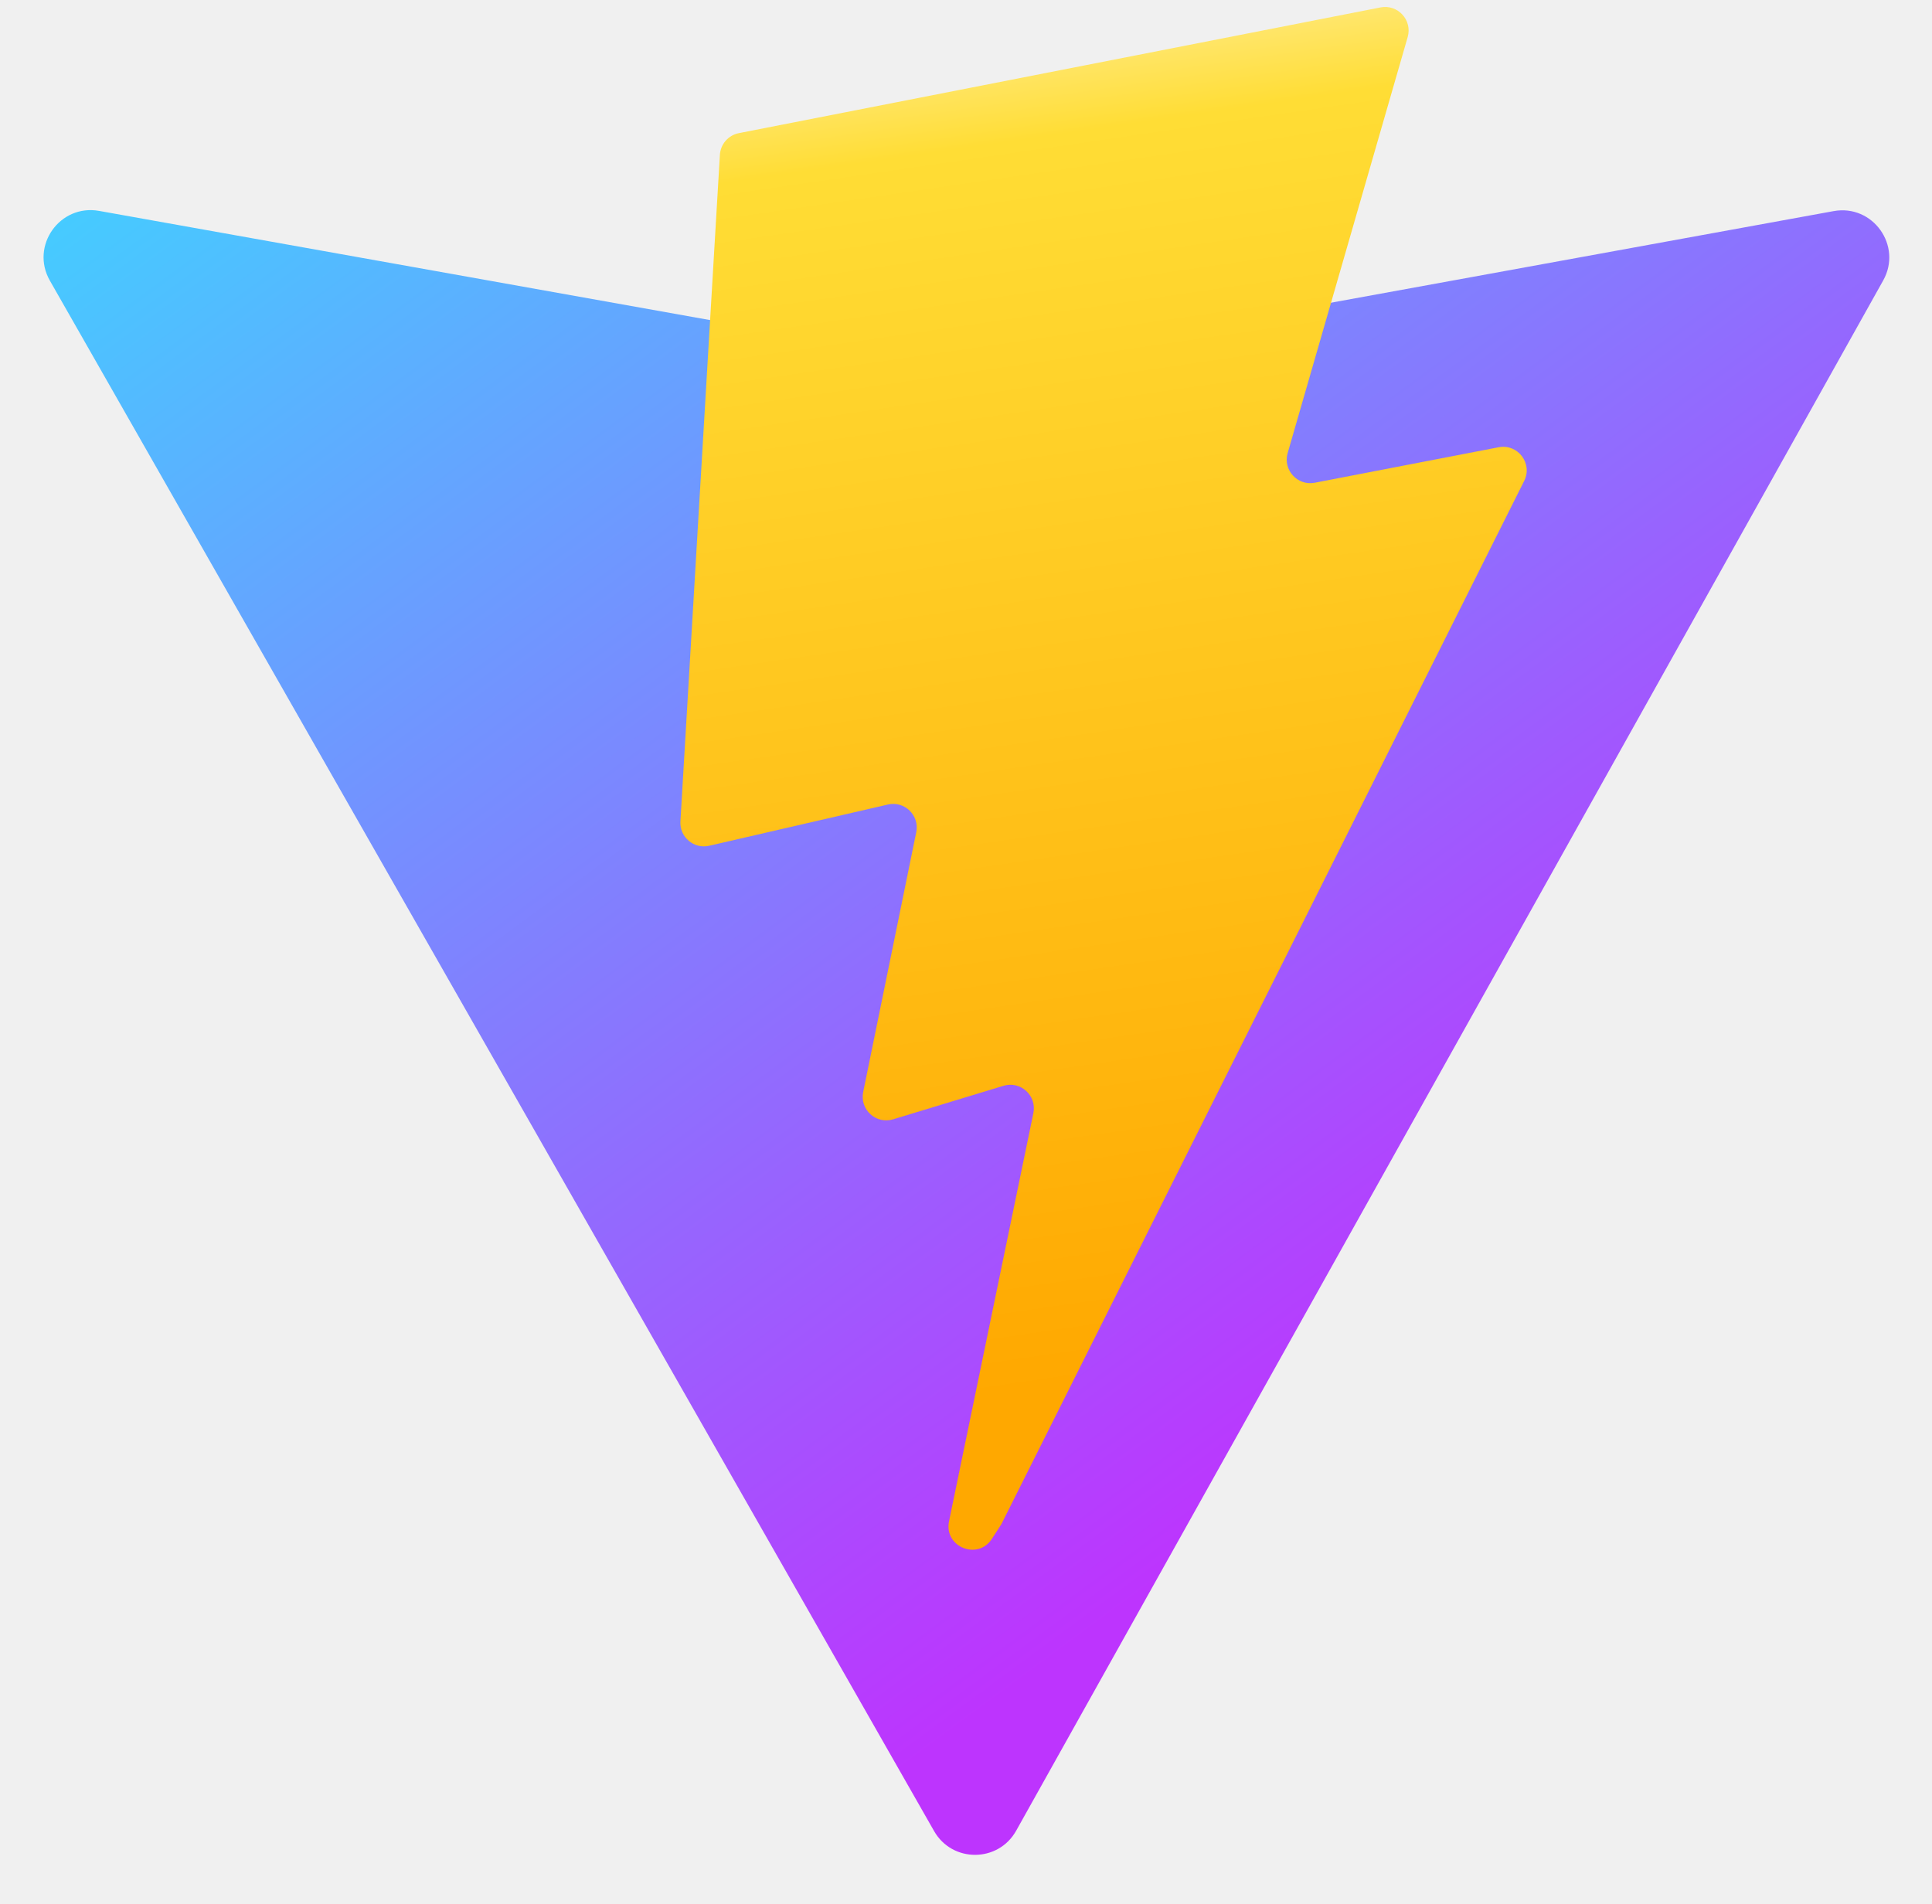
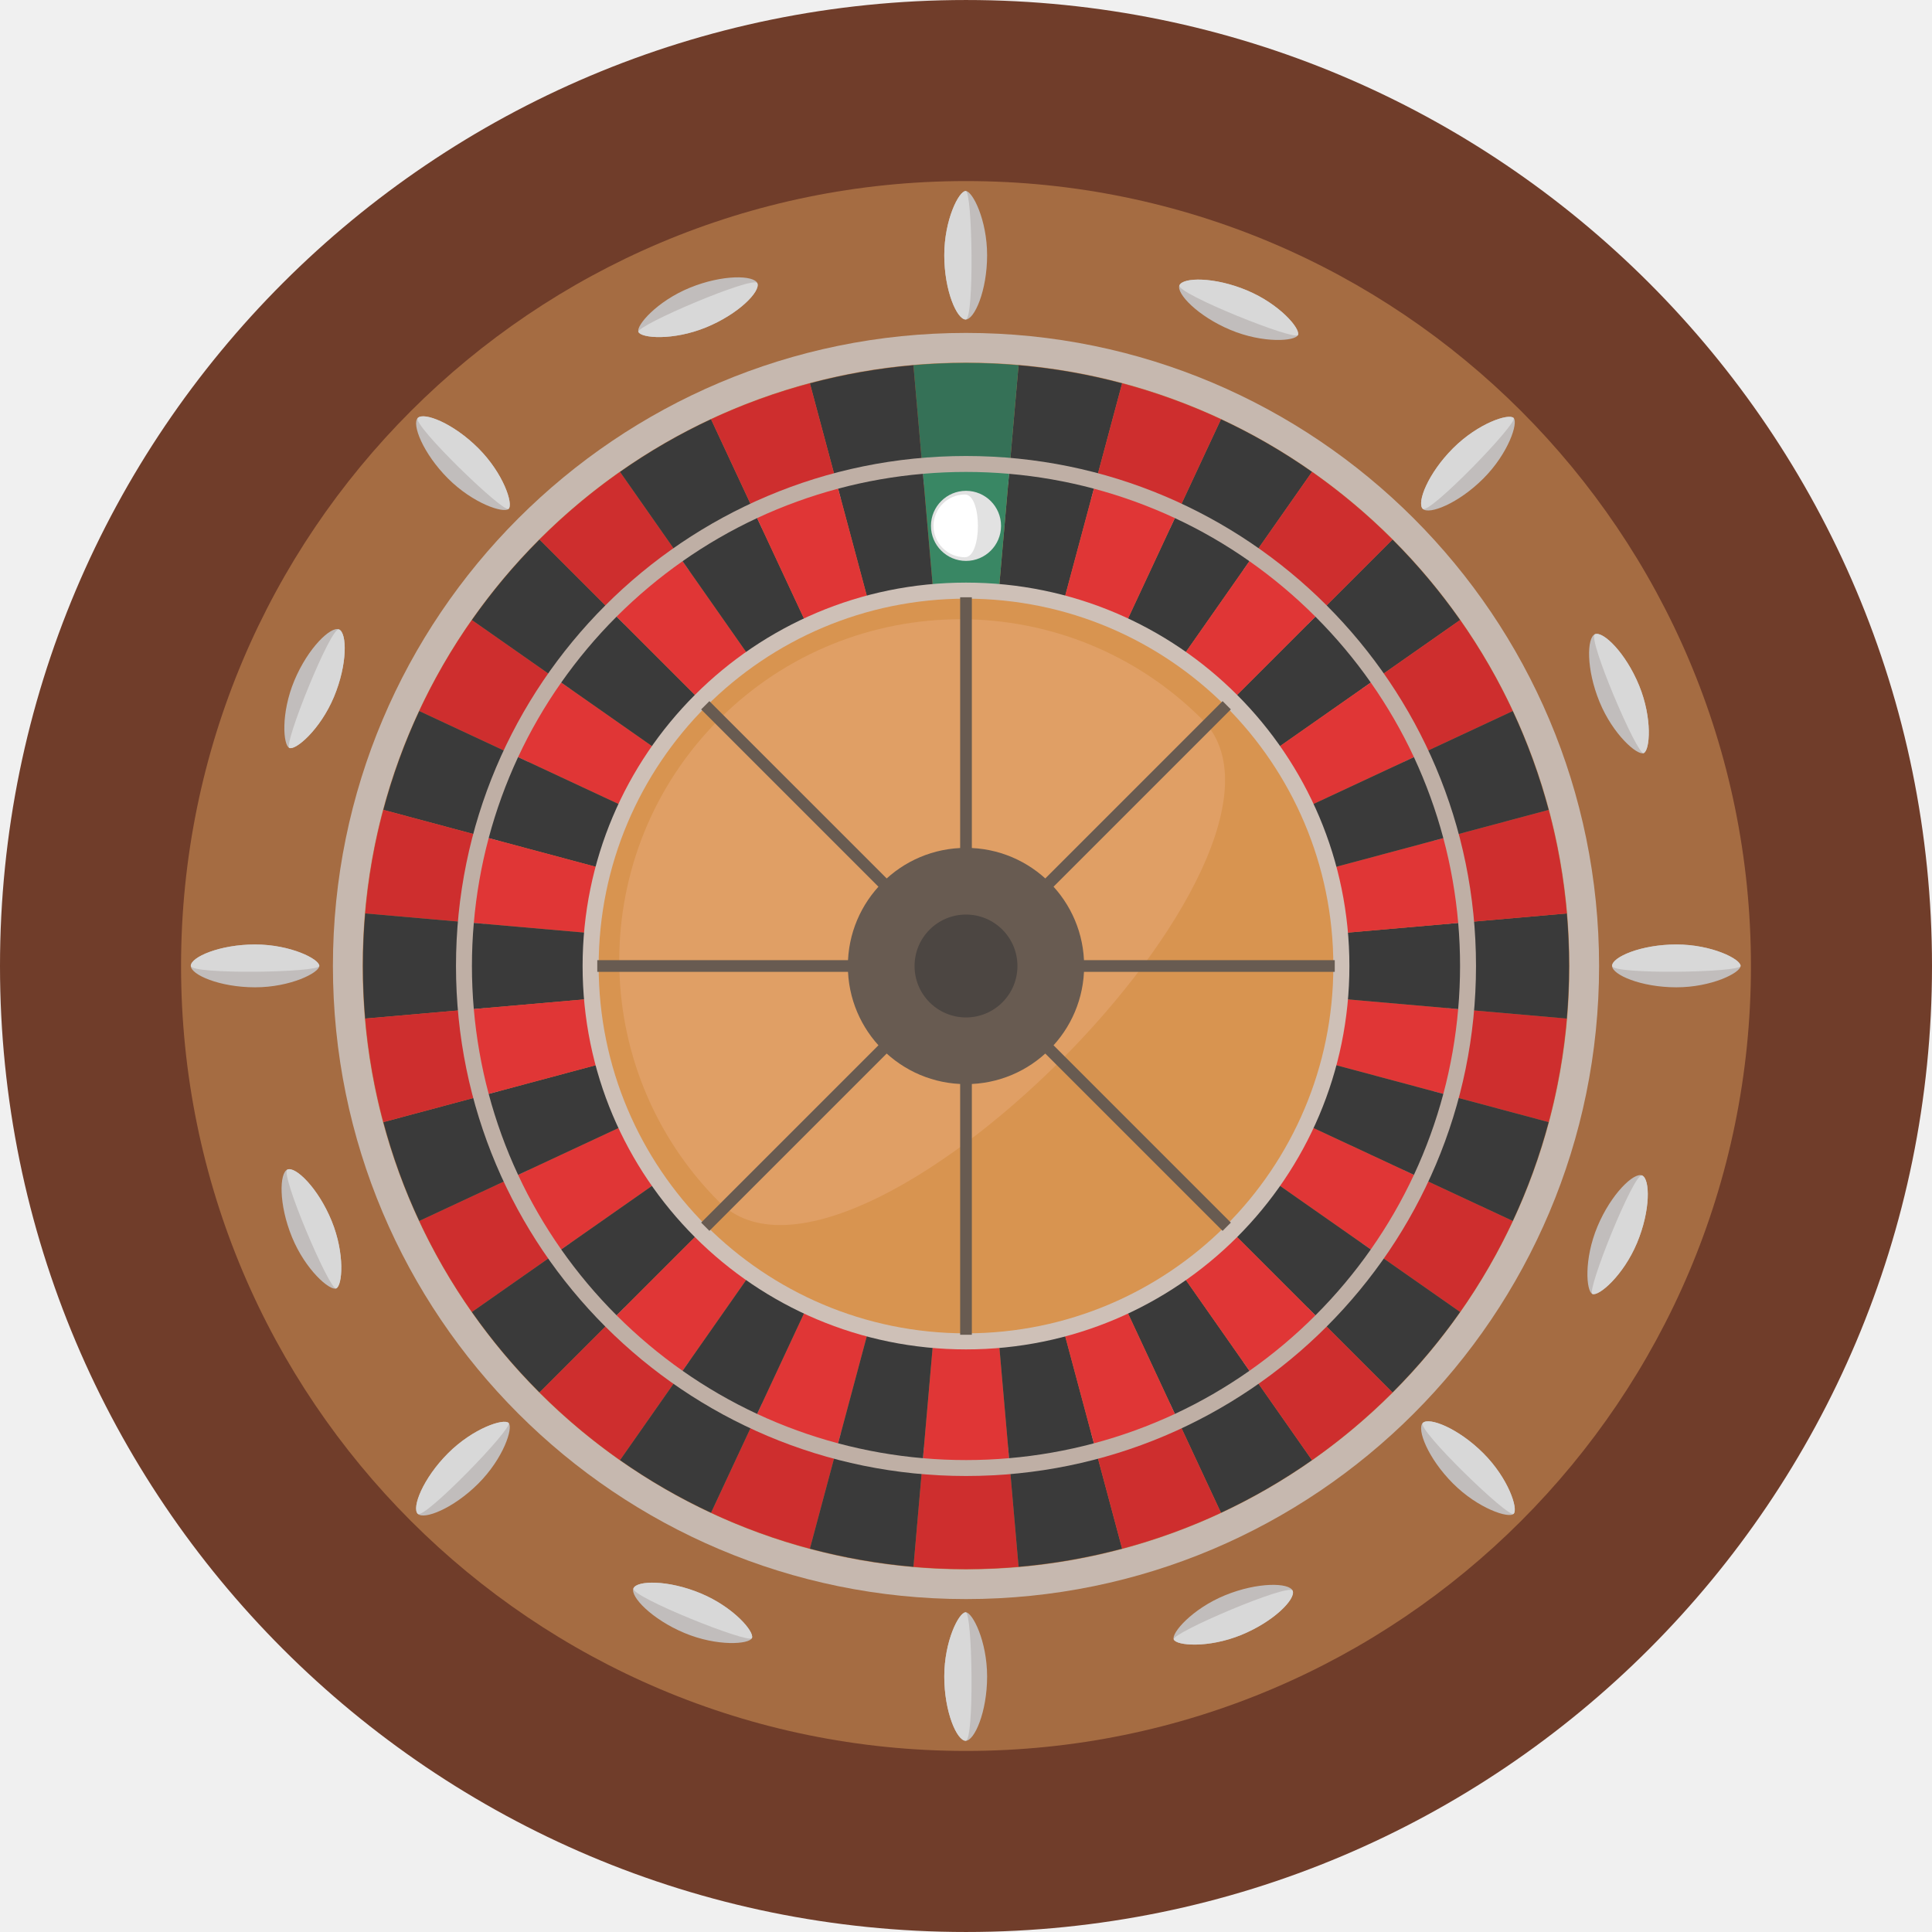
- <svg xmlns="http://www.w3.org/2000/svg" width="410" height="404" viewBox="0 0 410 404" fill="none">
-   <path d="M399.641 59.525L215.643 388.545C211.844 395.338 202.084 395.378 198.228 388.618L10.582 59.556C6.381 52.19 12.68 43.267 21.028 44.759L205.223 77.682C206.398 77.892 207.601 77.89 208.776 77.676L389.119 44.806C397.439 43.289 403.768 52.143 399.641 59.525Z" fill="url(#paint0_linear)" />
-   <path d="M292.965 1.574L156.801 28.255C154.563 28.694 152.906 30.59 152.771 32.866L144.395 174.33C144.198 177.662 147.258 180.248 150.51 179.498L188.42 170.749C191.967 169.931 195.172 173.055 194.443 176.622L183.18 231.775C182.422 235.487 185.907 238.661 189.532 237.56L212.947 230.446C216.577 229.344 220.065 232.527 219.297 236.242L201.398 322.875C200.278 328.294 207.486 331.249 210.492 326.603L212.5 323.5L323.454 102.072C325.312 98.365 322.108 94.137 318.036 94.923L279.014 102.454C275.347 103.161 272.227 99.746 273.262 96.158L298.731 7.867C299.767 4.273 296.636 0.855 292.965 1.574Z" fill="url(#paint1_linear)" />
-   <defs>
-     <linearGradient id="paint0_linear" x1="6" y1="33" x2="235" y2="344" gradientUnits="userSpaceOnUse">
-       <stop stop-color="#41D1FF" />
-       <stop offset="1" stop-color="#BD34FE" />
-     </linearGradient>
-     <linearGradient id="paint1_linear" x1="194.651" y1="8.818" x2="236.076" y2="292.989" gradientUnits="userSpaceOnUse">
-       <stop stop-color="#FFEA83" />
-       <stop offset="0.083" stop-color="#FFDD35" />
-       <stop offset="1" stop-color="#FFA800" />
-     </linearGradient>
-   </defs>
+ <svg xmlns="http://www.w3.org/2000/svg" version="1.1" id="Layer_1" x="0px" y="0px" viewBox="0 0 496.158 496.158" style="enable-background:new 0 0 496.158 496.158;" xml:space="preserve">
+   <path style="fill:#703D2A;" d="M248.082,0.003C111.07,0.003,0,111.063,0,248.085c0,137.001,111.07,248.07,248.082,248.07  c137.006,0,248.076-111.069,248.076-248.07C496.158,111.062,385.088,0.003,248.082,0.003z" />
+   <path style="fill:#A56C42;" d="M248.081,46.5c-111.332,0-201.584,90.244-201.584,201.583c0,111.323,90.252,201.575,201.584,201.575  c111.327,0,201.579-90.251,201.579-201.575C449.661,136.744,359.408,46.5,248.081,46.5z" />
+   <path style="fill:#C6B8AF;" d="M248.081,85.497c-89.793,0-162.585,72.785-162.585,162.585c0,89.787,72.792,162.578,162.585,162.578  c89.79,0,162.582-72.792,162.582-162.578C410.662,158.283,337.871,85.497,248.081,85.497z" />
+   <path style="fill:#BA7C49;" d="M248.081,93.121c-85.583,0-154.961,69.372-154.961,154.961c0,85.576,69.378,154.954,154.961,154.954  c85.579,0,154.958-69.378,154.958-154.954C403.038,162.494,333.66,93.121,248.081,93.121z" />
+   <path style="fill:#CE2E2E;" d="M121.184,159.225c-5.245,7.464-9.749,15.297-13.521,23.375l140.417,65.479L121.184,159.225z" />
+   <g>
+     <path style="fill:#3A3A3A;" d="M107.662,182.6c-3.834,8.234-6.908,16.725-9.217,25.384l149.635,40.095L107.662,182.6z" />
+     <path style="fill:#3A3A3A;" d="M138.553,138.551c-6.495,6.491-12.27,13.414-17.369,20.674l126.896,88.854L138.553,138.551z" />
+   </g>
+   <g>
+     <path style="fill:#CE2E2E;" d="M98.445,207.984c-2.333,8.736-3.884,17.634-4.658,26.594l154.293,13.501L98.445,207.984z" />
+     <path style="fill:#CE2E2E;" d="M159.226,121.185c-7.264,5.098-14.185,10.882-20.673,17.366L248.08,248.079L159.226,121.185z" />
+     <path style="fill:#CE2E2E;" d="M121.184,336.933l126.884-88.846l-140.397,65.47C111.435,321.643,115.945,329.462,121.184,336.933z    M248.076,248.081l-0.008,0.005l0.012-0.005H248.076z" />
+   </g>
+   <g>
+     <path style="fill:#3A3A3A;" d="M93.787,234.578c-0.788,8.98-0.779,18.017-0.004,27l154.297-13.499L93.787,234.578z" />
+     <path style="fill:#3A3A3A;" d="M98.448,288.172c2.311,8.658,5.38,17.161,9.224,25.385l140.409-65.476L98.448,288.172z" />
+   </g>
+   <path style="fill:#CE2E2E;" d="M93.783,261.578c0.778,8.957,2.331,17.858,4.665,26.594l149.632-40.091v-0.002L93.783,261.578z" />
+   <g>
+     <path style="fill:#3A3A3A;" d="M357.603,138.558L248.08,248.079l126.894-88.854C369.879,151.964,364.095,145.043,357.603,138.558z" />
+     <path style="fill:#3A3A3A;" d="M182.599,107.662c-8.083,3.773-15.904,8.277-23.373,13.522l88.854,126.895L182.599,107.662z" />
+     <path style="fill:#3A3A3A;" d="M261.578,93.785L248.08,248.079l40.093-149.634C279.44,96.11,270.535,94.561,261.578,93.785z" />
+     <path style="fill:#3A3A3A;" d="M313.555,107.667L248.08,248.079l88.854-126.896C329.468,115.943,321.642,111.429,313.555,107.667z" />
+   </g>
+   <g>
+     <path style="fill:#CE2E2E;" d="M336.934,121.183L248.08,248.079l109.523-109.521C351.119,132.069,344.189,126.283,336.934,121.183z   " />
+     <path style="fill:#CE2E2E;" d="M288.173,98.445L248.08,248.079l65.475-140.412C305.33,103.828,296.827,100.763,288.173,98.445z" />
+   </g>
+   <path style="fill:#3A3A3A;" d="M121.184,336.933c5.099,7.261,10.883,14.182,17.374,20.668l109.519-109.52L121.184,336.933z" />
+   <path style="fill:#357157;" d="M234.58,93.785l13.5,154.294l13.498-154.294C252.596,93.001,243.561,93.001,234.58,93.785z" />
+   <path style="fill:#3A3A3A;" d="M234.58,93.785c-8.952,0.777-17.86,2.325-26.595,4.661l40.095,149.633L234.58,93.785z" />
+   <g>
+     <path style="fill:#CE2E2E;" d="M207.985,98.445c-8.662,2.311-17.153,5.383-25.386,9.217l65.481,140.417L207.985,98.445z" />
+     <path style="fill:#CE2E2E;" d="M248.08,248.079l149.635,40.092c2.333-8.735,3.879-17.639,4.655-26.593L248.08,248.079z" />
+     <path style="fill:#CE2E2E;" d="M248.08,248.079l126.896,88.854c5.241-7.47,9.748-15.29,13.521-23.381L248.08,248.079z" />
+   </g>
+   <path style="fill:#3A3A3A;" d="M402.379,234.582L248.08,248.079l154.291,13.499C403.152,252.593,403.154,243.558,402.379,234.582z" />
+   <g>
+     <path style="fill:#CE2E2E;" d="M397.715,207.99L248.08,248.079l154.299-13.497C401.595,225.628,400.048,216.72,397.715,207.99z" />
+     <path style="fill:#CE2E2E;" d="M374.974,159.225L248.08,248.079l140.414-65.476C384.724,174.514,380.217,166.695,374.974,159.225z" />
+   </g>
+   <g>
+     <path style="fill:#3A3A3A;" d="M388.494,182.603L248.08,248.079l149.635-40.089C395.404,199.335,392.328,190.831,388.494,182.603z" />
+     <path style="fill:#3A3A3A;" d="M248.08,248.079l109.525,109.526c6.49-6.486,12.274-13.41,17.371-20.672L248.08,248.079z" />
+   </g>
+   <g>
+     <path style="fill:#CE2E2E;" d="M248.076,248.081l-109.519,109.52c6.486,6.493,13.412,12.276,20.669,17.38l88.854-126.9H248.076z" />
+     <path style="fill:#CE2E2E;" d="M248.08,248.079v0.002l-13.496,154.294c8.98,0.781,18.017,0.781,26.998-0.004L248.08,248.079z" />
+     <path style="fill:#CE2E2E;" d="M182.603,388.493c8.229,3.841,16.727,6.911,25.382,9.22l40.095-149.631v-0.003L182.603,388.493z" />
+   </g>
+   <g>
+     <path style="fill:#3A3A3A;" d="M207.985,397.713c8.737,2.33,17.643,3.889,26.599,4.663l13.496-154.294L207.985,397.713z" />
+     <path style="fill:#3A3A3A;" d="M182.603,388.493l65.474-140.407l-88.85,126.895C166.697,380.217,174.516,384.725,182.603,388.493z    M248.077,248.086l0.003-0.005v-0.002L248.077,248.086z" />
+     <path style="fill:#3A3A3A;" d="M248.08,248.079l13.502,154.292c8.959-0.772,17.855-2.329,26.591-4.659L248.08,248.079z" />
+     <path style="fill:#3A3A3A;" d="M248.08,248.079l65.475,140.414c8.087-3.769,15.908-8.276,23.377-13.516L248.08,248.079z" />
+   </g>
+   <g>
+     <path style="fill:#CE2E2E;" d="M248.08,248.079l88.852,126.898c7.263-5.097,14.187-10.883,20.673-17.372L248.08,248.079z" />
+     <path style="fill:#CE2E2E;" d="M248.08,248.079l40.093,149.634c8.662-2.313,17.153-5.378,25.382-9.22L248.08,248.079z" />
+   </g>
+   <path style="fill:#3A3A3A;" d="M248.08,248.079l140.418,65.473c3.83-8.226,6.906-16.721,9.217-25.381L248.08,248.079z" />
+   <path style="fill:#BFAFA5;" d="M248.08,117.105c-72.336,0-130.977,58.635-130.977,130.976c0,72.331,58.64,130.971,130.977,130.971  c72.333,0,130.974-58.64,130.974-130.971C379.054,175.741,320.414,117.105,248.08,117.105z" />
+   <path style="fill:#C6854A;" d="M248.08,123.984c-68.538,0-124.098,55.556-124.098,124.098c0,68.533,55.561,124.093,124.098,124.093  c68.535,0,124.095-55.561,124.095-124.093C372.176,179.539,316.615,123.984,248.08,123.984z" />
+   <path style="fill:#E03636;" d="M144.124,175.288c-4.297,6.114-7.987,12.531-11.077,19.149l115.033,53.642L144.124,175.288z" />
+   <g>
+     <path style="fill:#3A3A3A;" d="M133.047,194.438c-3.141,6.745-5.659,13.701-7.551,20.795l122.584,32.846L133.047,194.438z" />
+     <path style="fill:#3A3A3A;" d="M158.353,158.351c-5.32,5.317-10.052,10.989-14.229,16.937l103.956,72.791L158.353,158.351z" />
+   </g>
+   <g>
+     <path style="fill:#E03636;" d="M125.496,215.233c-1.911,7.157-3.182,14.446-3.815,21.786l126.399,11.06L125.496,215.233z" />
+     <path style="fill:#E03636;" d="M175.289,144.125c-5.951,4.176-11.621,8.915-16.936,14.226l89.727,89.728L175.289,144.125z" />
+     <path style="fill:#E03636;" d="M144.124,320.87l103.945-72.784L133.054,301.72C136.138,308.344,139.833,314.749,144.124,320.87z    M248.077,248.081l-0.007,0.005l0.01-0.005H248.077z" />
+   </g>
+   <g>
+     <path style="fill:#3A3A3A;" d="M121.681,237.019c-0.646,7.356-0.639,14.76-0.004,22.119l126.403-11.059L121.681,237.019z" />
+     <path style="fill:#3A3A3A;" d="M125.498,280.924c1.893,7.093,4.408,14.058,7.556,20.796l115.025-53.639L125.498,280.924z" />
+   </g>
+   <path style="fill:#E03636;" d="M121.677,259.138c0.638,7.337,1.91,14.629,3.821,21.787l122.582-32.843v-0.003L121.677,259.138z" />
+   <g>
+     <path style="fill:#3A3A3A;" d="M337.803,158.357l-89.723,89.722l103.954-72.791C347.86,169.34,343.121,163.67,337.803,158.357z" />
+     <path style="fill:#3A3A3A;" d="M194.436,133.047c-6.621,3.091-13.029,6.781-19.147,11.078l72.791,103.954L194.436,133.047z" />
+     <path style="fill:#3A3A3A;" d="M259.138,121.678L248.08,248.079l32.845-122.583C273.77,123.583,266.475,122.315,259.138,121.678z" />
+     <path style="fill:#3A3A3A;" d="M301.718,133.051L248.08,248.079l72.791-103.956C314.754,139.831,308.343,136.133,301.718,133.051z" />
+   </g>
+   <g>
+     <path style="fill:#E03636;" d="M320.871,144.123L248.08,248.079l89.723-89.722C332.491,153.041,326.814,148.302,320.871,144.123z" />
+     <path style="fill:#E03636;" d="M280.925,125.496L248.08,248.079l53.638-115.028C294.98,129.906,288.014,127.395,280.925,125.496z" />
+   </g>
+   <path style="fill:#3A3A3A;" d="M144.124,320.87c4.177,5.948,8.916,11.618,14.233,16.932l89.719-89.72L144.124,320.87z" />
+   <path style="fill:#398764;" d="M237.02,121.678l11.06,126.401l11.058-126.401C251.779,121.037,244.377,121.037,237.02,121.678z" />
+   <path style="fill:#3A3A3A;" d="M237.02,121.678c-7.334,0.637-14.631,1.905-21.787,3.818l32.847,122.583L237.02,121.678z" />
+   <g>
+     <path style="fill:#E03636;" d="M215.234,125.496c-7.096,1.894-14.053,4.41-20.797,7.551l53.643,115.032L215.234,125.496z" />
+     <path style="fill:#E03636;" d="M248.08,248.079l122.583,32.844c1.911-7.156,3.178-14.45,3.813-21.785L248.08,248.079z" />
+     <path style="fill:#E03636;" d="M248.08,248.079l103.956,72.791c4.293-6.12,7.985-12.525,11.077-19.154L248.08,248.079z" />
+   </g>
+   <path style="fill:#3A3A3A;" d="M374.484,237.022L248.08,248.079l126.397,11.059C375.118,251.777,375.119,244.375,374.484,237.022z" />
+   <g>
+     <path style="fill:#E03636;" d="M370.663,215.237L248.08,248.079l126.404-11.057C373.842,229.687,372.575,222.39,370.663,215.237z" />
+     <path style="fill:#E03636;" d="M352.034,175.288L248.08,248.079l115.029-53.639C360.021,187.814,356.329,181.408,352.034,175.288z" />
+   </g>
+   <g>
+     <path style="fill:#3A3A3A;" d="M363.109,194.44L248.08,248.079l122.583-32.842C368.77,208.147,366.25,201.181,363.109,194.44z" />
+     <path style="fill:#3A3A3A;" d="M248.08,248.079l89.725,89.725c5.316-5.313,10.055-10.985,14.23-16.935L248.08,248.079z" />
+   </g>
+   <g>
+     <path style="fill:#E03636;" d="M248.077,248.081l-89.719,89.72c5.313,5.319,10.987,10.057,16.932,14.238l72.791-103.958H248.077z" />
+     <path style="fill:#E03636;" d="M248.08,248.079v0.002l-11.056,126.4c7.357,0.64,14.76,0.64,22.117-0.003L248.08,248.079z" />
+     <path style="fill:#E03636;" d="M194.44,363.109c6.741,3.146,13.703,5.661,20.794,7.553l32.846-122.581v-0.002L194.44,363.109z" />
+   </g>
+   <g>
+     <path style="fill:#3A3A3A;" d="M215.234,370.662c7.158,1.909,14.453,3.186,21.79,3.819l11.056-126.4L215.234,370.662z" />
+     <path style="fill:#3A3A3A;" d="M248.077,248.085l0.003-0.004v-0.002L248.077,248.085z M194.44,363.109l53.637-115.024   l-72.788,103.954C181.41,356.329,187.815,360.021,194.44,363.109z" />
+     <path style="fill:#3A3A3A;" d="M248.08,248.079l11.061,126.399c7.339-0.633,14.627-1.908,21.784-3.816L248.08,248.079z" />
+     <path style="fill:#3A3A3A;" d="M248.08,248.079l53.638,115.03c6.625-3.087,13.032-6.78,19.151-11.073L248.08,248.079z" />
+   </g>
+   <g>
+     <path style="fill:#E03636;" d="M248.08,248.079l72.789,103.957c5.95-4.175,11.622-8.916,16.936-14.232L248.08,248.079z" />
+     <path style="fill:#E03636;" d="M248.08,248.079l32.845,122.583c7.096-1.895,14.052-4.406,20.793-7.553L248.08,248.079z" />
+   </g>
+   <path style="fill:#3A3A3A;" d="M248.08,248.079l115.033,53.636c3.137-6.738,5.657-13.698,7.551-20.792L248.08,248.079z" />
+   <circle style="fill:#E2E2E2;" cx="248.079" cy="135.049" r="9" />
+   <path style="fill:#FFFFFF;" d="M247.803,126.995c-4.45,0-8.058,3.607-8.058,8.058s3.607,8.057,8.058,8.057  C252.253,143.11,252.253,126.995,247.803,126.995z" />
+   <path style="fill:#CEC0B7;" d="M248.08,149.619c-54.379,0-98.462,44.08-98.462,98.462c0,54.375,44.083,98.459,98.462,98.459  c54.377,0,98.46-44.083,98.46-98.459C346.54,193.698,302.457,149.619,248.08,149.619z" />
+   <path style="fill:#D89450;" d="M248.08,153.744c-52.101,0-94.337,42.233-94.337,94.337c0,52.097,42.236,94.333,94.337,94.333  c52.099,0,94.335-42.236,94.335-94.333C342.415,195.977,300.179,153.744,248.08,153.744z" />
+   <path style="fill:#E09F65;" d="M308.69,184.708c-34.237-34.238-89.745-34.24-123.984,0c-34.235,34.235-34.235,89.745,0.002,123.982  c17.081,17.08,56.5-5.22,87.464-36.11C303.273,241.555,325.846,201.864,308.69,184.708z" />
+   <rect id="SVGCleanerId_0" x="246.579" y="153.389" style="fill:#685B51;" width="3" height="189.39" />
+   <rect id="SVGCleanerId_1" x="153.389" y="246.579" style="fill:#685B51;" width="189.39" height="3" />
+   <g transform="matrix(0.7071 -0.7071 0.7071 0.7071 -106.04 256)">
+     <g>
+       <rect id="SVGCleanerId_1_1_" x="161.31" y="243.298" style="fill:#685B51;" width="189.39" height="3" />
+     </g>
+     <g>
+       <rect id="SVGCleanerId_0_1_" x="254.5" y="150.108" style="fill:#685B51;" width="3" height="189.39" />
+     </g>
+   </g>
+   <circle style="fill:#685B51;" cx="248.079" cy="248.079" r="30.336" />
+   <circle style="fill:#4C4642;" cx="248.079" cy="248.079" r="13.211" />
+   <path style="fill:#C1BDBC;" d="M248,49.053c-1.75,0-5.5,7.387-5.5,16.5s3.25,16.5,5.5,16.5c2.25,0,5.5-7.387,5.5-16.5  S249.75,49.053,248,49.053z" />
+   <path style="fill:#D8D8D8;" d="M248,49.053c-1.75,0-5.5,7.387-5.5,16.5s3.25,16.5,5.5,16.5C250.25,82.053,249.75,49.053,248,49.053z  " />
+   <path style="fill:#C1BDBC;" d="M248,414.053c-1.75,0-5.5,7.387-5.5,16.5s3.25,16.5,5.5,16.5c2.25,0,5.5-7.387,5.5-16.5  S249.75,414.053,248,414.053z" />
+   <path style="fill:#D8D8D8;" d="M248,414.053c-1.75,0-5.5,7.387-5.5,16.5s3.25,16.5,5.5,16.5  C250.25,447.053,249.75,414.053,248,414.053z" />
+   <path style="fill:#C1BDBC;" d="M430.5,242.553c-9.113,0-16.5,3.25-16.5,5.5s7.387,5.5,16.5,5.5s16.5-3.75,16.5-5.5  S439.613,242.553,430.5,242.553z" />
+   <path style="fill:#D8D8D8;" d="M430.5,242.553c-9.113,0-16.5,3.25-16.5,5.5s33,1.75,33,0S439.613,242.553,430.5,242.553z" />
+   <path style="fill:#C1BDBC;" d="M65.5,242.553c-9.113,0-16.5,3.25-16.5,5.5s7.387,5.5,16.5,5.5s16.5-3.75,16.5-5.5  S74.613,242.553,65.5,242.553z" />
+   <path style="fill:#D8D8D8;" d="M65.5,242.553c-9.113,0-16.5,3.25-16.5,5.5s33,1.75,33,0S74.613,242.553,65.5,242.553z" />
+   <path style="fill:#C1BDBC;" d="M388.715,107.339c-1.238-1.237-9.113,1.334-15.557,7.778c-6.444,6.444-9.369,13.965-7.778,15.556  c1.591,1.591,9.112-1.334,15.556-7.778C387.38,116.452,389.952,108.576,388.715,107.339z" />
+   <path style="fill:#D8D8D8;" d="M388.715,107.339c-1.238-1.237-9.113,1.334-15.557,7.778c-6.444,6.444-9.369,13.965-7.778,15.556  C366.971,132.264,389.952,108.576,388.715,107.339z" />
+   <path style="fill:#C1BDBC;" d="M130.621,365.433c-1.237-1.238-9.112,1.334-15.556,7.778s-9.369,13.965-7.778,15.557  c1.591,1.591,9.113-1.334,15.556-7.778C129.286,374.545,131.858,366.67,130.621,365.433z" />
+   <path style="fill:#D8D8D8;" d="M130.621,365.433c-1.237-1.238-9.112,1.334-15.556,7.778s-9.369,13.965-7.778,15.557  C108.877,390.358,131.858,366.67,130.621,365.433z" />
+   <path style="fill:#C1BDBC;" d="M380.936,373.211c-6.444-6.444-13.965-9.369-15.556-7.778s1.334,9.112,7.778,15.556  s14.319,9.016,15.557,7.778C389.952,387.53,387.38,379.655,380.936,373.211z" />
+   <path style="fill:#D8D8D8;" d="M380.936,373.211c-6.444-6.444-13.965-9.369-15.556-7.778s22.097,24.572,23.334,23.334  C389.952,387.53,387.38,379.655,380.936,373.211z" />
+   <path style="fill:#C1BDBC;" d="M122.842,115.117c-6.443-6.444-13.965-9.369-15.556-7.778s1.334,9.113,7.778,15.556  c6.444,6.444,14.319,9.016,15.556,7.778S129.286,121.561,122.842,115.117z" />
+   <path style="fill:#D8D8D8;" d="M122.842,115.117c-6.443-6.444-13.965-9.369-15.556-7.778s22.097,24.572,23.334,23.334  S129.286,121.561,122.842,115.117z" />
+   <path style="fill:#C1BDBC;" d="M320.24,74.578c-8.405-3.521-16.474-3.379-17.344-1.304c-0.869,2.075,4.688,7.928,13.092,11.449  c8.405,3.522,16.667,2.918,17.344,1.305C334.009,84.413,328.645,78.1,320.24,74.578z" />
+   <path style="fill:#D8D8D8;" d="M320.24,74.578c-8.405-3.521-16.474-3.379-17.344-1.304c-0.869,2.075,29.76,14.368,30.436,12.754  C334.009,84.413,328.645,78.1,320.24,74.578z" />
+   <path style="fill:#C1BDBC;" d="M180.015,409.219c-8.405-3.522-16.474-3.379-17.343-1.304c-0.87,2.075,4.688,7.927,13.092,11.45  c8.405,3.521,16.667,2.918,17.343,1.304C193.784,419.055,188.42,412.741,180.015,409.219z" />
+   <path style="fill:#D8D8D8;" d="M180.015,409.219c-8.405-3.522-16.474-3.379-17.343-1.304c-0.87,2.075,29.759,14.368,30.436,12.753  C193.784,419.055,188.42,412.741,180.015,409.219z" />
+   <path style="fill:#C1BDBC;" d="M421.7,301.866c-2.075-0.869-7.927,4.688-11.449,13.092s-2.918,16.667-1.304,17.344  c1.614,0.676,7.928-4.688,11.45-13.092C423.917,310.805,423.775,302.735,421.7,301.866z" />
+   <path style="fill:#D8D8D8;" d="M421.7,301.866c-2.075-0.869-14.367,29.76-12.753,30.436s7.928-4.688,11.45-13.092  C423.917,310.805,423.775,302.735,421.7,301.866z" />
+   <path style="fill:#C1BDBC;" d="M87.059,161.641c-2.075-0.87-7.928,4.688-11.45,13.092c-3.521,8.405-2.917,16.667-1.304,17.343  c1.614,0.677,7.927-4.688,11.449-13.092C89.276,170.579,89.134,162.51,87.059,161.641z" />
+   <path style="fill:#D8D8D8;" d="M87.059,161.641c-2.075-0.87-14.368,29.759-12.754,30.436c1.614,0.677,7.927-4.688,11.449-13.092  C89.276,170.579,89.134,162.51,87.059,161.641z" />
+   <path style="fill:#C1BDBC;" d="M420.944,176.057c-3.453-8.433-9.26-14.038-11.342-13.186c-2.082,0.853-2.291,8.92,1.162,17.354  c3.453,8.434,9.722,13.85,11.341,13.187C423.725,192.747,424.397,184.491,420.944,176.057z" />
+   <path style="fill:#D8D8D8;" d="M420.944,176.057c-3.453-8.433-9.26-14.038-11.342-13.186c-2.082,0.853,10.884,31.203,12.503,30.54  C423.725,192.747,424.397,184.491,420.944,176.057z" />
+   <path style="fill:#C1BDBC;" d="M85.162,313.53c-3.453-8.434-9.259-14.039-11.341-13.186c-2.083,0.853-2.291,8.92,1.162,17.354  c3.453,8.433,9.722,13.849,11.342,13.186C87.944,330.221,88.616,321.964,85.162,313.53z" />
+   <path style="fill:#D8D8D8;" d="M85.162,313.53c-3.453-8.434-9.259-14.039-11.341-13.186c-2.083,0.853,10.884,31.203,12.503,30.54  C87.944,330.221,88.616,321.964,85.162,313.53z" />
+   <path style="fill:#C1BDBC;" d="M331.97,408.517c-0.853-2.082-8.92-2.291-17.354,1.162c-8.434,3.453-13.849,9.723-13.186,11.342  c0.663,1.62,8.92,2.291,17.354-1.161C327.217,416.406,332.823,410.599,331.97,408.517z" />
+   <path style="fill:#D8D8D8;" d="M331.97,408.517c-0.853-2.082-31.203,10.884-30.54,12.503c0.663,1.62,8.92,2.291,17.354-1.161  C327.217,416.406,332.823,410.599,331.97,408.517z" />
+   <path style="fill:#C1BDBC;" d="M194.497,72.736c-0.852-2.083-8.92-2.292-17.354,1.161c-8.433,3.453-13.849,9.722-13.186,11.341  c0.663,1.62,8.92,2.291,17.353-1.161C189.745,80.624,195.35,74.818,194.497,72.736z" />
+   <path style="fill:#D8D8D8;" d="M194.497,72.736c-0.852-2.083-31.203,10.883-30.54,12.502c0.663,1.62,8.92,2.291,17.353-1.161  C189.745,80.624,195.35,74.818,194.497,72.736z" />
+   <g>
+ </g>
+   <g>
+ </g>
+   <g>
+ </g>
+   <g>
+ </g>
+   <g>
+ </g>
+   <g>
+ </g>
+   <g>
+ </g>
+   <g>
+ </g>
+   <g>
+ </g>
+   <g>
+ </g>
+   <g>
+ </g>
+   <g>
+ </g>
+   <g>
+ </g>
+   <g>
+ </g>
+   <g>
+ </g>
</svg>
